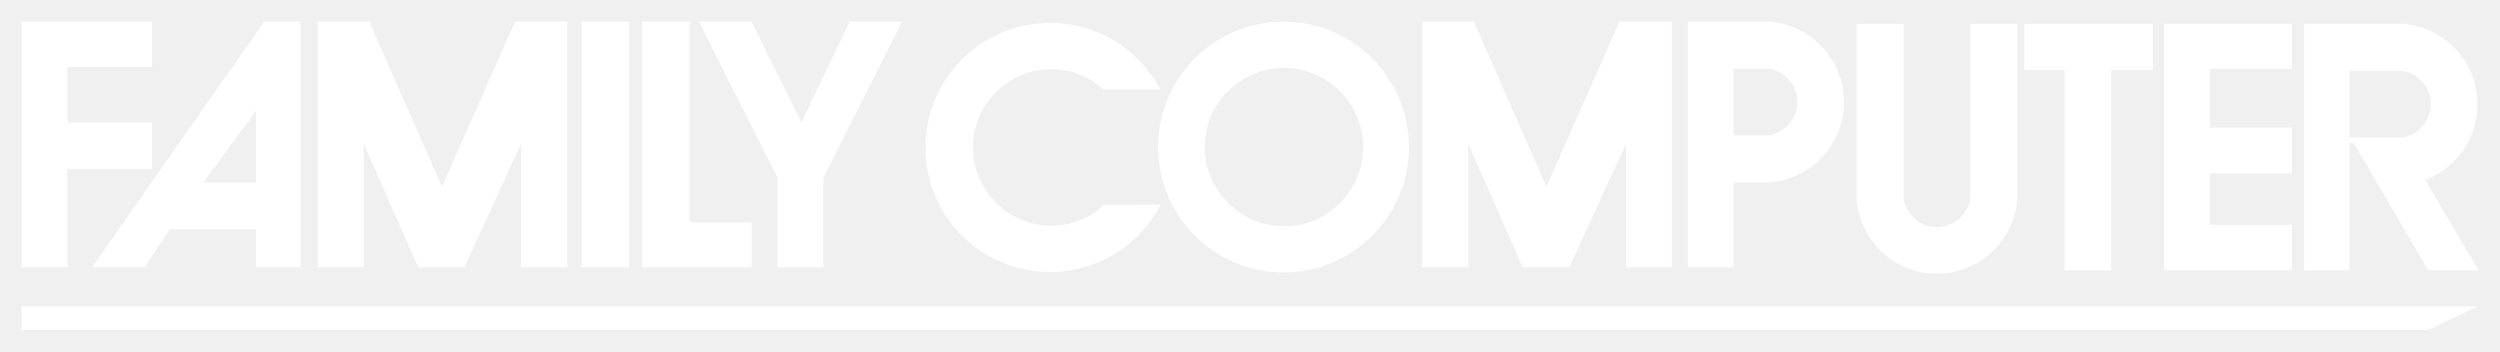
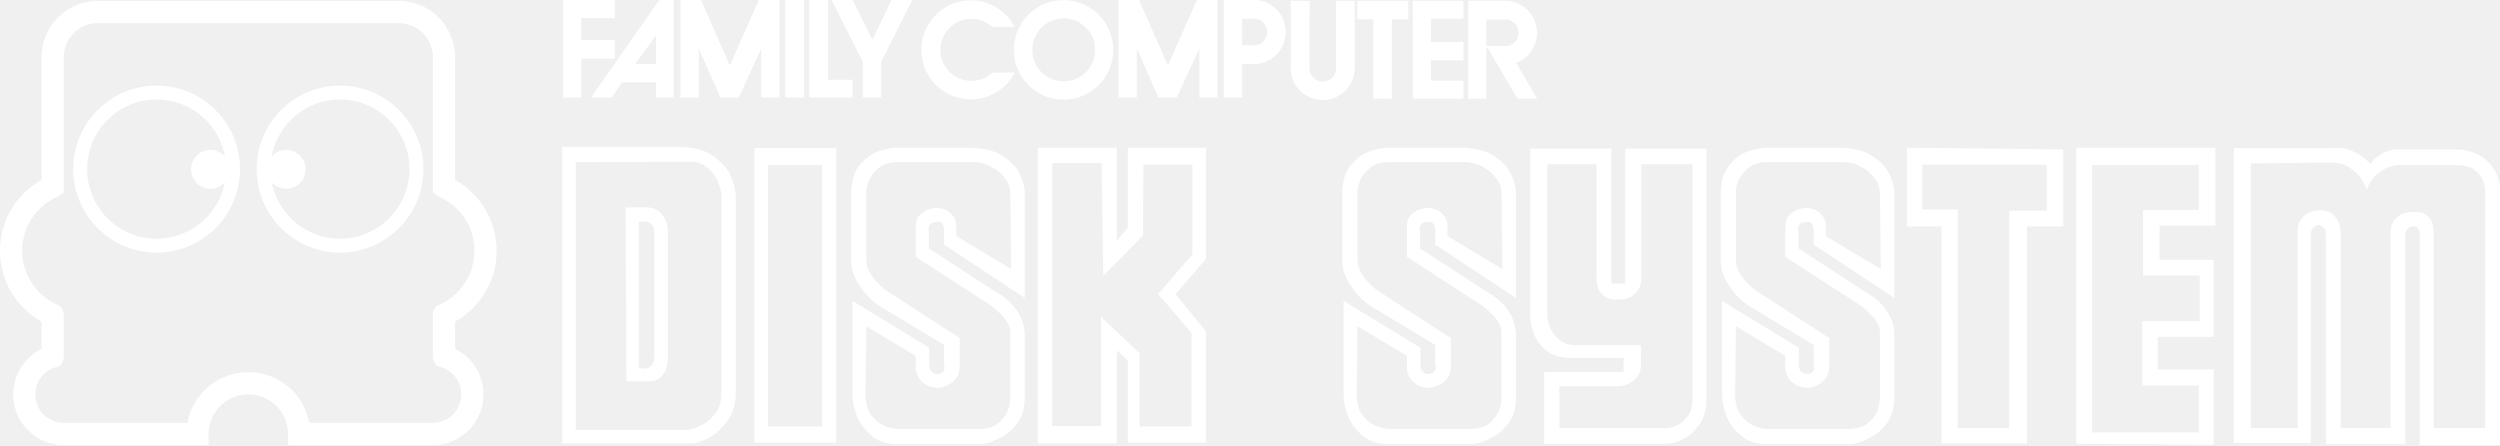
- <svg xmlns="http://www.w3.org/2000/svg" xml:space="preserve" enable-background="new 0 0 574.7 121.1" viewBox="0 0 578.1 81.3" height="81.3" width="578.1" y="0px" x="0px" id="Capa_1" version="1.0">
-   <defs id="defs41" />
-   <g transform="translate(0.5,-21.9)" id="g36">
-     <polygon style="fill:#ffffff" id="polygon2" points="34.7,61 15.1,61 15.1,83.7 4.5,83.7 4.5,26.9 34.7,26.9 34.7,37.4 15.1,37.4 15.1,50.2 34.7,50.2 " />
-     <path style="fill:#ffffff" id="path4" d="M 69,83.7 H 58.7 V 74.9 H 38.8 l -5.9,8.8 H 20.8 L 60.6,26.9 H 69 Z M 58.7,64.1 V 47.5 L 46.5,64.1 Z" />
-     <polygon style="fill:#ffffff" id="polygon6" points="120,83.7 120,55.1 106.9,83.7 96.2,83.7 83.6,55.1 83.6,83.7 73,83.7 73,26.9 84.9,26.9 101.7,65.1 118.6,26.9 130.7,26.9 130.7,83.7 " />
-     <polygon style="fill:#ffffff" id="polygon8" points="375.5,83.7 375.5,55.1 362.4,83.7 351.6,83.7 339,55.1 339,83.7 328.4,83.7 328.4,26.9 340.3,26.9 357.1,65.1 374,26.9 386.1,26.9 386.1,83.7 " />
-     <rect style="fill:#ffffff" id="rect10" height="56.8" width="11" y="26.9" x="134" />
-     <polygon style="fill:#ffffff" id="polygon12" points="148,26.9 159,26.9 159,73.3 173.3,73.3 173.3,83.7 148,83.7 " />
-     <polygon style="fill:#ffffff" id="polygon14" points="189.9,83.7 179.3,83.7 179.3,63 161.1,26.9 173.3,26.9 184.8,50.2 196,26.9 208.1,26.9 189.9,63 " />
-     <path style="fill:#ffffff" id="path16" d="M 267.9,69" />
-     <path style="fill:#ffffff" id="path18" d="M 267.8,42.6 C 263,33.4 253.4,27.2 242.3,27.2 c -15.9,0 -28.8,12.9 -28.8,28.8 0,15.9 12.9,28.8 28.8,28.8 11.2,0 20.9,-6.4 25.6,-15.6 l -13.1,0.1 c -3.2,3 -7.5,4.8 -12.2,4.8 -10,0 -18.1,-8.1 -18.1,-18.1 0,-10 8.1,-18.1 18.1,-18.1 4.7,0 8.9,1.8 12.1,4.7 z" />
-     <path style="fill:#ffffff" id="path20" d="m 296.3,84.9 c -16,0 -29,-13 -29,-29 0,-16 13,-29 29,-29 16,0 29,13 29,29 0,16 -13,29 -29,29 z m 18.4,-29 c 0,-10.1 -8.2,-18.3 -18.3,-18.3 -10.1,0 -18.3,8.2 -18.3,18.3 0,10.1 8.2,18.3 18.3,18.3 10.1,0.1 18.3,-8.1 18.3,-18.3 z" />
-     <path style="fill:#ffffff" id="path22" d="m 408.7,26.9 c 9.6,0.8 17.2,8.8 17.2,18.6 0,9.8 -7.6,17.8 -17.2,18.6 h -8.3 V 83.7 H 389.8 V 26.9 h 10.6 z m -8.3,10.9 v 15.4 h 8.3 c 3.6,-0.7 6.4,-3.9 6.4,-7.7 0,-3.8 -2.7,-7 -6.4,-7.7 z" />
-     <path style="fill:#ffffff" id="path24" d="m 542.8,84.4 h -10.5 v -57 h 14.6 8.3 c 9.6,0.8 17.2,8.8 17.2,18.6 0,8 -5,14.8 -12.1,17.5 l 12.3,20.9 H 561 L 543.8,55 h -1 z m -6.6,-0.3 m 10.7,0 m 8.3,-30.4 c 3.6,-0.7 6.4,-3.9 6.4,-7.7 0,-3.8 -2.7,-7 -6.4,-7.7 h -12.4 v 15.4 z" />
-     <path style="fill:#ffffff" id="path26" d="m 455.1,49.1 m 0,0 m -15.3,0 m -0.1,10.6 m 0,8.3 c 0.7,3.6 3.9,6.4 7.7,6.4 3.8,0 7,-2.7 7.7,-6.4 V 27.4 H 466 V 59.7 68 c -0.8,9.6 -8.8,17.2 -18.6,17.2 -9.8,0 -17.8,-7.6 -18.6,-17.2 V 59.7 27.4 h 10.9 z" />
-     <polygon style="fill:#ffffff" id="polygon28" points="467.6,38.1 476.9,38.1 476.9,84.4 487.7,84.4 487.7,38.1 497.3,38.1 497.3,27.4 467.6,27.4 " />
-     <polygon style="fill:#ffffff" id="polygon30" points="510.5,51.4 529.5,51.4 529.5,62 510.5,62 510.5,73.9 529.5,73.9 529.5,84.4 499.9,84.4 499.9,27.4 529.5,27.4 529.5,37.8 510.5,37.8 " />
-     <path style="fill:#ffffff" id="path32" d="M 542.8,55.1" />
-     <polygon style="fill:#ffffff" id="polygon34" points="561,98.2 572.5,92.7 4.5,92.7 4.5,98.2 " />
+ <svg xmlns="http://www.w3.org/2000/svg" version="1.2" id="Layer_2" x="0px" y="0px" width="264" height="47">
+   <defs id="defs39" />
+   <g transform="scale(0.44,0.440636)" id="g34">
+     <path d="m 170.924,37.234 c 1.758,1.215 3.075,2.535 3.954,3.951 0.945,1.692 1.521,3.582 1.722,5.677 v 46.726 c 0,2.839 -0.522,5.053 -1.569,6.64 -1.047,1.587 -2.214,2.853 -3.498,3.801 -1.485,1.08 -3.177,1.824 -5.068,2.23 H 134.941 V 35.202 h 28.482 c 3.246,0.138 5.746,0.814 7.501,2.032 z m 2.232,9.424 c -0.204,-1.486 -0.642,-2.836 -1.317,-4.054 -0.543,-1.011 -1.386,-1.941 -2.535,-2.787 -1.149,-0.846 -2.707,-1.2 -4.663,-1.065 l -26.456,0.102 v 64.161 h 26.861 c 1.419,-0.27 2.704,-0.741 3.853,-1.419 0.945,-0.54 1.857,-1.35 2.736,-2.433 0.876,-1.08 1.386,-2.565 1.521,-4.459 z m -14.902,4.107 c 0.609,0.573 1.08,1.2 1.419,1.875 0.339,0.744 0.54,1.587 0.609,2.532 v 29.397 c 0.066,1.69 -0.084,2.992 -0.456,3.901 -0.372,0.915 -0.828,1.572 -1.368,1.977 -0.609,0.54 -1.284,0.843 -2.029,0.912 h -6.081 L 150.147,49.7 h 5.472 c 1.15,0.135 2.029,0.489 2.635,1.065 z m -1.215,4.407 c -0.135,-0.54 -0.339,-0.978 -0.607,-1.317 -0.609,-0.741 -1.656,-0.945 -3.144,-0.609 v 34.87 c 0.606,0.201 1.182,0.27 1.722,0.201 0.474,-0.066 0.897,-0.267 1.266,-0.606 0.376,-0.336 0.628,-0.981 0.763,-1.927 z" id="path7" style="fill:#ffffff;fill-opacity:1" />
+     <path d="m 200.726,35.509 v 70.548 H 181.062 V 35.509 Z m -3.447,4.056 h -12.974 v 62.64 h 12.974 z" id="path9" style="fill:#ffffff;fill-opacity:1" />
+     <path d="m 226.573,58.62 v -2.94 c 0.066,-1.351 -0.237,-2.161 -0.912,-2.434 -0.27,-0.132 -0.642,-0.132 -1.113,0 -0.543,0 -0.93,0.12 -1.167,0.357 -0.237,0.237 -0.39,0.522 -0.456,0.861 -0.138,0.336 -0.138,0.741 0,1.216 v 3.852 l 15.608,10.138 c 1.959,1.08 3.462,2.229 4.512,3.444 1.047,1.218 1.773,2.367 2.178,3.448 0.474,1.218 0.711,2.499 0.711,3.852 v 15.505 c -0.135,2.233 -0.711,4.042 -1.725,5.425 -1.011,1.386 -2.16,2.451 -3.444,3.192 -1.488,0.879 -3.145,1.521 -4.969,1.927 h -20.474 c -2.568,-0.066 -4.578,-0.709 -6.03,-1.927 -1.452,-1.212 -2.518,-2.499 -3.193,-3.849 -0.813,-1.623 -1.317,-3.447 -1.521,-5.476 V 72.1 l 18.449,11.254 v 3.952 c 0,0.609 0.081,1.065 0.252,1.368 0.168,0.303 0.387,0.525 0.657,0.66 0.27,0.201 0.609,0.303 1.014,0.303 1.014,-0.069 1.59,-0.474 1.725,-1.218 0.066,-0.267 0.033,-0.639 -0.102,-1.113 v -4.663 l -13.48,-8.107 c -2.367,-1.284 -4.14,-2.655 -5.322,-4.107 -1.183,-1.452 -2.047,-2.754 -2.584,-3.903 -0.609,-1.351 -0.912,-2.704 -0.912,-4.054 V 45.851 c 0.132,-2.569 0.741,-4.561 1.824,-5.98 1.081,-1.419 2.299,-2.466 3.649,-3.144 1.554,-0.741 3.276,-1.182 5.169,-1.317 h 18.143 c 3.108,0.135 5.509,0.711 7.198,1.725 1.689,1.011 2.973,2.16 3.852,3.444 0.945,1.488 1.554,3.144 1.824,4.969 v 25.844 z m -1.623,-8.818 c 1.08,0.135 1.911,0.387 2.485,0.762 0.576,0.372 1.032,0.792 1.368,1.266 0.339,0.54 0.576,1.149 0.711,1.824 v 2.938 l 13.177,7.905 -0.204,-17.329 c 0.066,-1.759 -0.321,-3.193 -1.167,-4.309 -0.843,-1.116 -1.773,-1.977 -2.787,-2.583 -1.216,-0.744 -2.602,-1.218 -4.156,-1.422 h -19.664 c -1.554,0.138 -2.772,0.561 -3.648,1.269 -0.879,0.708 -1.554,1.434 -2.028,2.178 -0.54,0.948 -0.912,1.962 -1.116,3.042 v 16.421 c -0.066,1.35 0.204,2.532 0.813,3.546 0.606,1.015 1.284,1.891 2.025,2.635 0.813,0.879 1.791,1.656 2.94,2.331 l 16.625,10.744 v 6.589 c 0,1.284 -0.273,2.283 -0.813,2.991 -0.54,0.711 -1.149,1.233 -1.824,1.569 -0.745,0.408 -1.621,0.678 -2.635,0.813 -1.284,-0.135 -2.265,-0.42 -2.94,-0.861 -0.675,-0.438 -1.182,-0.927 -1.521,-1.47 -0.405,-0.606 -0.675,-1.317 -0.81,-2.13 V 85.28 l -11.86,-7.095 -0.201,16.621 c 0.066,1.96 0.489,3.463 1.266,4.513 0.777,1.047 1.638,1.839 2.583,2.382 1.08,0.606 2.331,0.978 3.75,1.113 h 19.766 c 1.959,-0.066 3.43,-0.507 4.411,-1.317 0.978,-0.81 1.704,-1.689 2.178,-2.634 0.54,-1.149 0.813,-2.433 0.813,-3.853 V 79.907 c 0.066,-0.813 -0.135,-1.623 -0.609,-2.436 -0.474,-0.81 -1.014,-1.518 -1.62,-2.128 -0.744,-0.744 -1.557,-1.452 -2.433,-2.13 L 219.781,61.557 v -7.501 c 0.066,-1.149 0.387,-1.992 0.963,-2.532 0.573,-0.54 1.167,-0.948 1.773,-1.218 0.747,-0.267 1.557,-0.435 2.433,-0.504 z" id="path11" style="fill:#ffffff;fill-opacity:1" />
+     <path d="m 289.418,62.067 -7.297,8.41 7.297,8.92 v 26.66 H 270.666 V 86.394 l -2.634,-2.434 v 22.299 H 249.076 V 35.41 h 18.956 v 22.298 l 2.634,-3.145 V 35.41 h 18.752 z m -3.244,-22.604 h -11.758 l -0.102,16.928 -9.529,9.73 -0.405,-27.063 h -11.86 v 63.045 h 11.758 V 75.95 l 9.226,8.718 v 17.534 h 12.466 v -22.4 l -8.008,-9.325 8.212,-9.526 z" id="path13" style="fill:#ffffff;fill-opacity:1" />
+     <path d="m 344.458,58.62 v -2.94 c 0.066,-1.351 -0.237,-2.161 -0.912,-2.434 -0.27,-0.132 -0.642,-0.132 -1.116,0 -0.543,0 -0.93,0.12 -1.167,0.357 -0.237,0.237 -0.387,0.522 -0.456,0.861 -0.135,0.336 -0.135,0.741 0,1.216 v 3.852 l 15.61,10.138 c 1.959,1.08 3.463,2.229 4.513,3.444 1.047,1.218 1.773,2.367 2.178,3.448 0.471,1.218 0.711,2.499 0.711,3.852 v 15.505 c -0.138,2.233 -0.711,4.042 -1.725,5.425 -1.014,1.386 -2.163,2.451 -3.448,3.192 -1.485,0.879 -3.141,1.521 -4.965,1.927 h -20.474 c -2.568,-0.066 -4.578,-0.709 -6.034,-1.927 -1.452,-1.212 -2.514,-2.499 -3.192,-3.849 -0.81,-1.623 -1.317,-3.447 -1.521,-5.476 V 72.1 l 18.449,11.254 v 3.952 c 0,0.609 0.084,1.065 0.255,1.368 0.165,0.303 0.387,0.525 0.657,0.66 0.27,0.201 0.609,0.303 1.014,0.303 1.014,-0.069 1.587,-0.474 1.722,-1.218 0.069,-0.267 0.033,-0.639 -0.102,-1.113 v -4.663 l -13.48,-8.107 c -2.364,-1.284 -4.141,-2.655 -5.323,-4.107 -1.179,-1.452 -2.043,-2.754 -2.583,-3.903 -0.606,-1.351 -0.912,-2.704 -0.912,-4.054 V 45.851 c 0.135,-2.569 0.744,-4.561 1.827,-5.98 1.08,-1.419 2.298,-2.466 3.648,-3.144 1.555,-0.741 3.277,-1.182 5.17,-1.317 h 18.143 c 3.108,0.135 5.505,0.711 7.197,1.725 1.69,1.011 2.974,2.16 3.853,3.444 0.945,1.488 1.554,3.144 1.824,4.969 v 25.844 z m -1.623,-8.818 c 1.08,0.135 1.911,0.387 2.484,0.762 0.573,0.372 1.032,0.792 1.368,1.266 0.339,0.54 0.573,1.149 0.711,1.824 v 2.938 l 13.175,7.905 -0.201,-17.329 c 0.066,-1.759 -0.321,-3.193 -1.164,-4.309 -0.847,-1.116 -1.777,-1.977 -2.791,-2.583 -1.215,-0.744 -2.601,-1.218 -4.155,-1.422 h -19.664 c -1.554,0.138 -2.772,0.561 -3.651,1.269 -0.877,0.708 -1.555,1.434 -2.026,2.178 -0.543,0.948 -0.912,1.962 -1.113,3.042 v 16.421 c -0.069,1.35 0.201,2.532 0.81,3.546 0.606,1.015 1.281,1.891 2.026,2.635 0.813,0.879 1.791,1.656 2.94,2.331 l 16.624,10.744 v 6.589 c 0,1.284 -0.273,2.283 -0.813,2.991 -0.54,0.711 -1.146,1.233 -1.824,1.569 -0.744,0.408 -1.62,0.678 -2.634,0.813 -1.284,-0.135 -2.265,-0.42 -2.94,-0.861 -0.675,-0.438 -1.182,-0.927 -1.522,-1.47 -0.405,-0.606 -0.678,-1.317 -0.81,-2.13 V 85.28 l -11.86,-7.095 -0.201,16.621 c 0.066,1.96 0.489,3.463 1.266,4.513 0.777,1.047 1.638,1.839 2.584,2.382 1.08,0.606 2.331,0.978 3.75,1.113 h 19.766 c 1.959,-0.066 3.429,-0.507 4.41,-1.317 0.978,-0.81 1.705,-1.689 2.179,-2.634 0.543,-1.149 0.813,-2.433 0.813,-3.853 V 79.907 c 0.066,-0.813 -0.138,-1.623 -0.609,-2.436 -0.474,-0.81 -1.014,-1.518 -1.621,-2.128 -0.744,-0.744 -1.557,-1.452 -2.433,-2.13 L 337.665,61.557 v -7.501 c 0.066,-1.149 0.387,-1.992 0.964,-2.532 0.573,-0.54 1.164,-0.948 1.773,-1.218 0.744,-0.267 1.554,-0.435 2.433,-0.504 z" id="path15" style="fill:#ffffff;fill-opacity:1" />
+     <path d="M 409.531,35.611 V 95.82 c -0.069,2.365 -0.558,4.24 -1.47,5.626 -0.912,1.386 -1.941,2.448 -3.09,3.192 -1.287,0.813 -2.772,1.386 -4.461,1.723 H 370.609 V 89.13 h 19.055 V 85.784 H 376.69 c -2.499,-0.132 -4.392,-0.741 -5.676,-1.824 -1.284,-1.08 -2.196,-2.298 -2.737,-3.648 -0.678,-1.554 -1.014,-3.276 -1.014,-5.17 V 35.611 h 19.463 v 32.334 h 3.346 V 35.611 Z m -3.345,3.75 h -12.262 v 27.675 c -0.069,0.876 -0.306,1.653 -0.711,2.328 -0.339,0.609 -0.861,1.149 -1.572,1.623 -0.711,0.474 -1.74,0.744 -3.091,0.81 -1.014,0.069 -1.893,-0.033 -2.637,-0.303 -0.675,-0.27 -1.281,-0.744 -1.824,-1.419 -0.54,-0.678 -0.846,-1.758 -0.909,-3.243 V 39.364 h -11.86 v 35.982 c 0.066,1.351 0.372,2.569 0.912,3.649 0.471,0.945 1.197,1.806 2.178,2.583 0.978,0.777 2.415,1.167 4.308,1.167 h 15.104 v 5.269 c -0.138,0.879 -0.441,1.656 -0.915,2.331 -0.405,0.543 -1.014,1.047 -1.824,1.521 -0.813,0.474 -1.894,0.711 -3.244,0.711 h -13.582 v 10.033 h 25.848 c 1.149,-0.135 2.163,-0.471 3.042,-1.011 0.741,-0.474 1.434,-1.182 2.076,-2.13 0.642,-0.945 0.963,-2.229 0.963,-3.853 z" id="path17" style="fill:#ffffff;fill-opacity:1" />
+     <path d="m 435.277,58.62 v -2.94 c 0.069,-1.351 -0.237,-2.161 -0.912,-2.434 -0.27,-0.132 -0.642,-0.132 -1.113,0 -0.543,0 -0.93,0.12 -1.167,0.357 -0.237,0.237 -0.39,0.522 -0.456,0.861 -0.135,0.336 -0.135,0.741 0,1.216 v 3.852 l 15.607,10.138 c 1.959,1.08 3.463,2.229 4.513,3.444 1.047,1.218 1.773,2.367 2.181,3.448 0.471,1.218 0.708,2.499 0.708,3.852 v 15.505 c -0.135,2.233 -0.708,4.042 -1.725,5.425 -1.011,1.386 -2.16,2.451 -3.445,3.192 -1.485,0.879 -3.141,1.521 -4.965,1.927 h -20.477 c -2.568,-0.066 -4.578,-0.709 -6.031,-1.927 -1.452,-1.212 -2.517,-2.499 -3.192,-3.849 -0.81,-1.623 -1.317,-3.447 -1.521,-5.476 V 72.1 l 18.449,11.254 v 3.952 c 0,0.609 0.081,1.065 0.252,1.368 0.168,0.303 0.387,0.525 0.657,0.66 0.273,0.201 0.609,0.303 1.017,0.303 1.011,-0.069 1.584,-0.474 1.722,-1.218 0.066,-0.267 0.033,-0.639 -0.102,-1.113 v -4.663 l -13.48,-8.107 c -2.367,-1.284 -4.141,-2.655 -5.323,-4.107 -1.182,-1.452 -2.046,-2.754 -2.583,-3.903 -0.609,-1.351 -0.912,-2.704 -0.912,-4.054 V 45.851 c 0.132,-2.569 0.744,-4.561 1.824,-5.98 1.08,-1.419 2.298,-2.466 3.648,-3.144 1.555,-0.741 3.277,-1.182 5.17,-1.317 h 18.143 c 3.108,0.135 5.508,0.711 7.197,1.725 1.69,1.011 2.974,2.16 3.853,3.444 0.945,1.488 1.554,3.144 1.824,4.969 v 25.844 z m -1.62,-8.818 c 1.08,0.135 1.908,0.387 2.484,0.762 0.573,0.372 1.029,0.792 1.368,1.266 0.336,0.54 0.573,1.149 0.708,1.824 v 2.938 l 13.178,7.905 -0.204,-17.329 c 0.069,-1.759 -0.321,-3.193 -1.164,-4.309 -0.847,-1.116 -1.774,-1.977 -2.788,-2.583 -1.218,-0.744 -2.601,-1.218 -4.155,-1.422 h -19.667 c -1.554,0.138 -2.769,0.561 -3.648,1.269 -0.877,0.708 -1.555,1.434 -2.026,2.178 -0.543,0.948 -0.915,1.962 -1.116,3.042 v 16.421 c -0.069,1.35 0.201,2.532 0.813,3.546 0.606,1.015 1.281,1.891 2.025,2.635 0.811,0.879 1.792,1.656 2.941,2.331 l 16.621,10.744 v 6.589 c 0,1.284 -0.27,2.283 -0.81,2.991 -0.543,0.711 -1.149,1.233 -1.827,1.569 -0.741,0.408 -1.62,0.678 -2.634,0.813 -1.284,-0.135 -2.262,-0.42 -2.937,-0.861 -0.678,-0.438 -1.182,-0.927 -1.522,-1.47 -0.408,-0.606 -0.678,-1.317 -0.813,-2.13 V 85.28 l -11.86,-7.095 -0.201,16.621 c 0.069,1.96 0.489,3.463 1.266,4.513 0.777,1.047 1.638,1.839 2.587,2.382 1.08,0.606 2.328,0.978 3.75,1.113 h 19.766 c 1.959,-0.066 3.429,-0.507 4.407,-1.317 0.981,-0.81 1.707,-1.689 2.182,-2.634 0.54,-1.149 0.81,-2.433 0.81,-3.853 V 79.907 c 0.069,-0.813 -0.135,-1.623 -0.606,-2.436 -0.474,-0.81 -1.018,-1.518 -1.624,-2.128 -0.744,-0.744 -1.554,-1.452 -2.433,-2.13 L 428.487,61.557 v -7.501 c 0.066,-1.149 0.387,-1.992 0.964,-2.532 0.573,-0.54 1.164,-0.948 1.773,-1.218 0.741,-0.267 1.554,-0.435 2.433,-0.504 z" id="path19" style="fill:#ffffff;fill-opacity:1" />
+     <path d="M 495.184,35.815 V 54.26 h -8.719 v 51.999 H 465.991 V 54.26 h -8.314 V 35.41 Z m -3.954,3.648 h -29.901 v 10.744 h 8.514 v 52.403 h 12.365 v -52.1 h 9.022 z" id="path21" style="fill:#ffffff;fill-opacity:1" />
+     <path d="m 518.295,54.059 v 8.209 h 12.974 V 80.717 H 517.89 v 7.804 h 13.379 v 18.044 l -32.944,-0.204 V 35.41 h 33.349 v 18.649 z m -3.954,11.96 v -15.71 h 13.378 V 39.565 h -25.643 v 64.059 h 25.643 V 92.373 H 514.137 V 76.967 H 527.92 V 66.019 Z" id="path23" style="fill:#ffffff;fill-opacity:1" />
+     <path d="m 596.24,37.993 c 1.35,1.116 2.298,2.28 2.838,3.498 0.678,1.419 0.981,2.973 0.912,4.663 v 60.51 H 580.731 V 55.782 c -0.069,-0.742 -0.336,-1.216 -0.81,-1.42 -0.273,-0.066 -0.543,-0.102 -0.813,-0.102 -0.405,0 -0.726,0.102 -0.963,0.306 -0.237,0.201 -0.42,0.405 -0.555,0.606 -0.204,0.27 -0.306,0.544 -0.306,0.814 v 50.477 H 558.229 V 56.085 c 0,-0.742 -0.27,-1.318 -0.81,-1.723 -0.27,-0.201 -0.54,-0.336 -0.813,-0.405 -0.471,0 -0.843,0.102 -1.116,0.303 -0.27,0.204 -0.471,0.441 -0.606,0.711 -0.201,0.27 -0.303,0.606 -0.303,1.012 v 50.174 H 536.132 V 35.509 h 23.618 c 1.486,-0.135 2.788,-0.018 3.901,0.354 1.116,0.372 2.079,0.828 2.889,1.368 0.879,0.609 1.689,1.32 2.433,2.13 0.405,-0.744 0.912,-1.335 1.521,-1.773 0.607,-0.441 1.216,-0.795 1.825,-1.065 0.678,-0.27 1.386,-0.507 2.13,-0.711 h 15.913 c 2.566,0.339 4.528,1.068 5.878,2.181 z m 0.204,7.654 c -0.069,-1.15 -0.339,-2.164 -0.81,-3.043 -0.408,-0.744 -1.101,-1.434 -2.079,-2.079 -0.981,-0.639 -2.349,-0.96 -4.108,-0.96 h -13.885 c -1.08,0.066 -2.094,0.336 -3.039,0.81 -0.813,0.405 -1.642,1.014 -2.485,1.824 -0.846,0.813 -1.506,1.893 -1.977,3.243 -0.543,-1.281 -1.182,-2.397 -1.926,-3.345 -0.744,-0.81 -1.656,-1.554 -2.736,-2.229 -1.083,-0.675 -2.503,-0.978 -4.258,-0.909 l -18.953,0.201 v 63.45 H 551.44 V 55.58 c -0.069,-0.948 0.099,-1.791 0.504,-2.535 0.339,-0.678 0.897,-1.284 1.674,-1.824 0.777,-0.543 1.944,-0.813 3.498,-0.813 0.81,0 1.587,0.204 2.331,0.609 0.54,0.336 1.065,0.927 1.569,1.773 0.508,0.846 0.763,2.079 0.763,3.7 v 46.12 h 11.962 V 55.577 c 0,-0.81 0.201,-1.587 0.606,-2.331 0.336,-0.609 0.879,-1.167 1.623,-1.671 0.741,-0.507 1.857,-0.762 3.345,-0.762 0.81,-0.066 1.587,0.033 2.329,0.303 0.609,0.273 1.167,0.744 1.671,1.422 0.507,0.675 0.762,1.755 0.762,3.241 v 46.828 h 12.367 z" id="path25" style="fill:#ffffff;fill-opacity:1" />
+     <polygon points="147.564,4.326 139.499,4.326 139.499,9.574 147.564,9.574 147.564,14.038 139.499,14.038 139.499,23.366 135.151,23.366 135.151,0 147.564,0 " id="polygon27" style="fill:#ffffff;fill-opacity:1" />
+     <path d="m 161.68,23.366 h -4.23 v -3.639 h -8.191 l -2.427,3.639 h -4.978 L 158.236,0 h 3.444 z m -4.23,-8.052 v -6.82 l -5.002,6.82 z" id="path29" style="fill:#ffffff;fill-opacity:1" />
+     <polygon points="175.157,15.707 182.121,0 187.075,0 187.075,23.366 182.709,23.366 182.709,11.584 177.315,23.366 172.901,23.366 167.702,11.584 167.702,23.366 163.336,23.366 163.336,0 168.242,0 " id="polygon31" style="fill:#ffffff;fill-opacity:1" />
+     <polygon points="280.288,15.707 287.251,0 292.208,0 292.208,23.366 287.842,23.366 287.842,11.584 282.445,23.366 278.031,23.366 272.832,11.584 272.832,23.366 268.467,23.366 268.467,0 273.372,0 " id="polygon33" style="fill:#ffffff;fill-opacity:1" />
+     <rect x="188.452" width="4.518" height="23.366" id="rect35" style="fill:#ffffff;fill-opacity:1" y="0" />
+     <polygon points="198.731,19.106 204.617,19.106 204.617,23.366 194.212,23.366 194.212,0 198.731,0 " id="polygon37" style="fill:#ffffff;fill-opacity:1" />
+     <polygon points="209.364,9.574 213.972,0 218.947,0 211.464,14.86 211.464,23.366 207.083,23.366 207.083,14.86 199.598,0 204.617,0 " id="polygon39" style="fill:#ffffff;fill-opacity:1" />
+     <path d="M 243.567,17.333" id="path41" style="fill:#ffffff;fill-opacity:1;stroke:#231f20;stroke-width:0.345" />
+     <path d="m 243.504,6.445 c -1.986,-3.781 -5.946,-6.361 -10.513,-6.361 -6.553,0 -11.866,5.314 -11.866,11.866 0,6.553 5.31,11.863 11.866,11.863 4.597,0 8.584,-2.613 10.555,-6.438 l -5.376,0.045 c -1.327,1.221 -3.097,1.968 -5.044,1.968 -4.107,0 -7.438,-3.33 -7.438,-7.438 0,-4.11 3.331,-7.441 7.438,-7.441 1.92,0 3.666,0.727 4.987,1.921 z" id="path43" style="fill:#ffffff;fill-opacity:1" />
+     <path d="m 255.244,23.876 c -6.588,0 -11.926,-5.34 -11.926,-11.926 0,-6.585 5.341,-11.926 11.926,-11.926 6.589,0 11.926,5.341 11.926,11.926 0.003,6.589 -5.337,11.926 -11.926,11.926 z m 7.594,-11.926 c 0,-4.167 -3.381,-7.546 -7.549,-7.546 -4.167,0 -7.546,3.379 -7.546,7.546 0,4.168 3.379,7.546 7.546,7.546 4.168,0 7.549,-3.378 7.549,-7.546 z" id="path45" style="fill:#ffffff;fill-opacity:1" />
+     <path d="m 301.512,0.003 c 3.954,0.318 7.063,3.627 7.063,7.663 0,4.035 -3.109,7.344 -7.063,7.663 l -3.417,-0.015 v 8.052 h -4.381 V 0 h 4.381 z m -3.414,4.494 v 6.337 l 3.414,-0.003 c 1.494,-0.279 2.625,-1.59 2.625,-3.165 0,-1.575 -1.131,-2.887 -2.625,-3.166 z" id="path47" style="fill:#ffffff;fill-opacity:1" />
+     <path d="M 356.708,23.669 H 352.37 V 0.201 l 6.024,-0.009 3.415,0.003 c 3.954,0.318 7.065,3.627 7.065,7.663 0,3.297 -2.076,6.108 -4.992,7.2 l 5.056,8.608 h -4.747 l -7.084,-12.103 h -0.399 z m -2.694,-0.111 m 4.383,0 m 3.415,-12.535 c 1.494,-0.279 2.625,-1.59 2.625,-3.165 0,-1.575 -1.131,-2.887 -2.625,-3.166 h -5.104 v 6.337 z" id="path49" style="fill:#ffffff;fill-opacity:1" />
+     <path d="m 320.633,9.118 m 0,0 m -6.334,0 m -0.015,4.383 m 0,0 0.003,3.415 c 0.282,1.497 1.59,2.625 3.165,2.625 1.576,0 2.887,-1.131 3.169,-2.625 l 0.003,-3.415 0.009,-13.3 h 4.488 v 13.3 l -0.006,3.415 c -0.318,3.954 -3.627,7.062 -7.663,7.062 -4.035,0 -7.344,-3.108 -7.662,-7.062 l 0.018,-3.415 -0.009,-13.3 h 4.503 z" id="path51" style="fill:#ffffff;fill-opacity:1" />
+     <polygon points="334.026,4.623 337.995,4.623 337.995,0.201 325.766,0.201 325.766,4.623 329.601,4.623 329.601,23.669 334.026,23.669 " id="polygon53" style="fill:#ffffff;fill-opacity:1" />
+     <polygon points="339.07,0.201 351.23,0.201 351.23,4.497 343.429,4.497 343.429,10.069 351.23,10.069 351.23,14.452 343.429,14.452 343.429,19.334 351.23,19.334 351.23,23.669 339.07,23.669 " id="polygon55" style="fill:#ffffff;fill-opacity:1" />
+     <path d="M 356.708,11.584" id="path57" style="fill:#ffffff;fill-opacity:1;stroke:#231f20;stroke-width:0.345" />
+     <path d="M 3.159,94.524 C 3.165,89.727 5.941,85.58 9.979,83.609 v 0 c 0,-2.034 0,-4.194 0,-6.513 v 0 C 4.026,73.768 0.003,67.402 0,60.099 v 0 C 0.003,52.796 4.026,46.427 9.979,43.102 v 0 c 0,-14.62 0,-27.056 0,-29.406 v 0 C 9.982,6.256 16.01,0.225 23.45,0.225 v 0 h 72.289 c 7.441,0 13.472,6.031 13.472,13.471 v 0 c 0,2.35 0,14.786 0,29.406 v 0 c 5.952,3.325 9.976,9.694 9.979,16.997 v 0 c -0.003,7.303 -4.027,13.669 -9.979,16.997 v 0 c 0,2.319 0,4.479 0,6.513 v 0 c 4.041,1.971 6.816,6.118 6.819,10.915 v 0 c -0.003,6.706 -5.433,12.14 -12.142,12.14 v 0 H 69.133 v -2.662 C 69.124,98.77 64.887,94.533 59.655,94.524 v 0 -2.664 -2.661 c 7.267,0.003 13.306,5.238 14.56,12.145 v 0 h 29.676 c 3.766,-0.009 6.814,-3.057 6.817,-6.82 v 0 c 0.006,-3.096 -2.067,-5.709 -4.888,-6.543 v 0 l -1.101,-0.324 -0.828,-1.635 v -0.637 c 0,-2.976 0,-6.219 0,-9.853 v 0 -0.594 l 0.717,-1.533 0.903,-0.402 c 4.927,-2.214 8.362,-7.155 8.359,-12.907 v 0 c 0.003,-5.725 -3.399,-10.645 -8.287,-12.874 v 0 l -0.192,-0.087 -1.5,-0.993 v -1.429 c 0,-15.307 0,-28.583 0,-31.02 v 0 c -0.009,-4.5 -3.651,-8.139 -8.152,-8.148 v 0 H 23.45 c -4.5,0.009 -8.139,3.648 -8.148,8.148 v 0 c 0,2.437 0,15.713 0,31.02 v 0 1.429 l -1.195,0.789 -0.309,0.204 -0.189,0.087 C 8.719,49.451 5.32,54.374 5.323,60.096 v 0 c -0.003,5.752 3.432,10.693 8.358,12.907 v 0 l 0.9,0.402 0.721,1.533 v 0.594 c 0,3.634 0,6.88 0,9.853 v 0 0.637 l -0.832,1.635 -1.101,0.324 c -2.82,0.834 -4.893,3.447 -4.887,6.543 v 0 c 0.006,3.766 3.051,6.811 6.817,6.82 v 0 h 29.675 c 1.258,-6.907 7.297,-12.142 14.564,-12.145 v 0 h 0.111 v 2.661 2.664 h -0.108 c -5.236,0.009 -9.469,4.246 -9.481,9.478 v 0 2.662 H 15.302 C 8.596,106.661 3.162,101.23 3.159,94.524 Z" id="path65" style="fill:#ffffff;fill-opacity:1" />
+     <path d="M 12.64,96.964" id="path67" style="fill:#ffffff;fill-opacity:1" />
+     <path d="M 17.573,40.525 C 17.576,29.472 26.535,20.516 37.588,20.513 v 0 C 48.641,20.516 57.6,29.472 57.6,40.525 v 0 c 0,11.053 -8.959,20.012 -20.012,20.012 v 0 c -11.053,0 -20.012,-8.959 -20.015,-20.012 z m 3.327,0 c 0.018,9.217 7.471,16.67 16.688,16.688 v 0 c 9.214,-0.018 16.669,-7.471 16.687,-16.688 v 0 C 54.257,31.311 46.802,23.855 37.588,23.84 v 0 C 28.371,23.855 20.918,31.311 20.9,40.525 Z" id="path69" style="fill:#ffffff;fill-opacity:1" />
+     <circle cx="22.245" cy="54.787" r="1.552" id="circle71" style="fill:#ffffff;fill-opacity:1" transform="matrix(3.000294,0,0,3.000291,-16.23673,-123.7945)" />
+     <path d="m 61.593,40.525 v 0 c 0,-11.053 8.959,-20.009 20.012,-20.012 v 0 c 11.053,0.003 20.012,8.959 20.012,20.012 v 0 c 0,11.053 -8.959,20.012 -20.012,20.012 v 0 c -11.053,0 -20.012,-8.959 -20.012,-20.012 z m 20.012,16.688 c 9.214,-0.015 16.67,-7.471 16.685,-16.685 v 0 C 98.275,31.314 90.819,23.858 81.605,23.84 v 0 c -9.214,0.018 -16.673,7.474 -16.688,16.688 v 0 c 0.018,9.214 7.474,16.667 16.688,16.685 z" id="path73" style="fill:#ffffff;fill-opacity:1" />
+     <circle cx="28.305" cy="54.787" r="1.552" id="circle75" style="fill:#ffffff;fill-opacity:1" transform="matrix(3.000297,0,0,3.000291,-16.23681,-123.7945)" />
  </g>
</svg>
